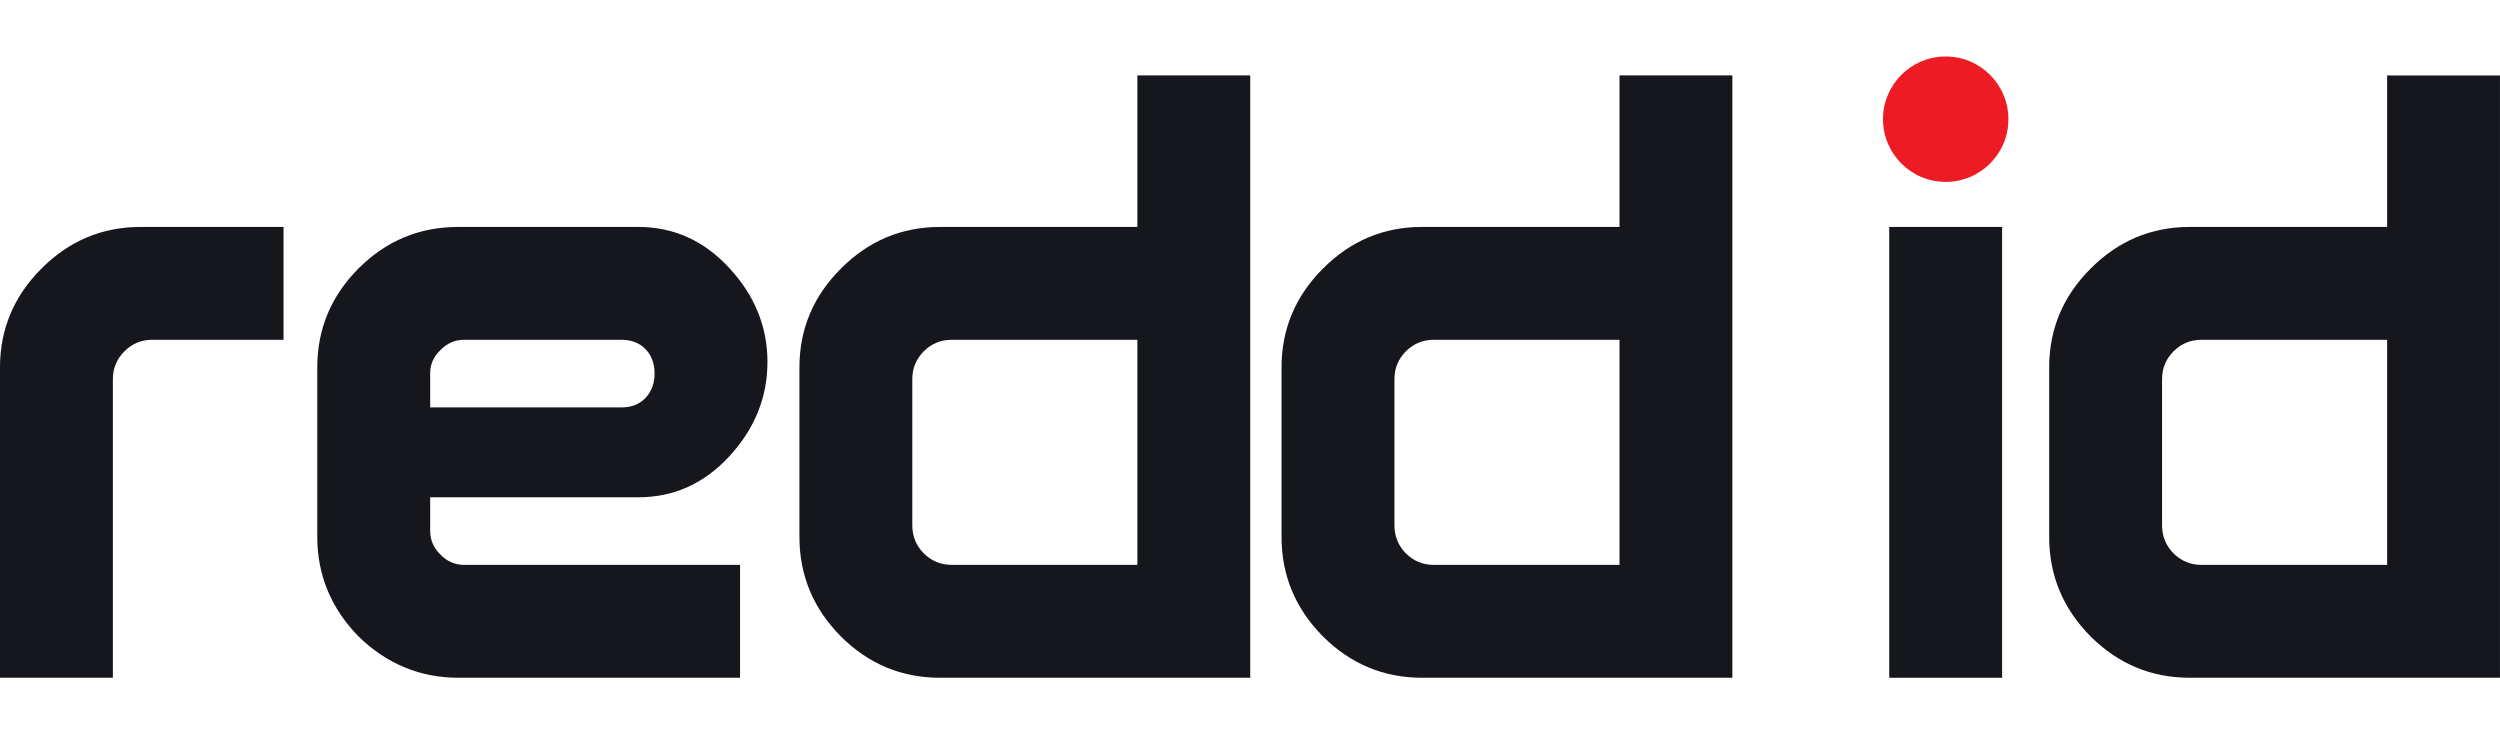
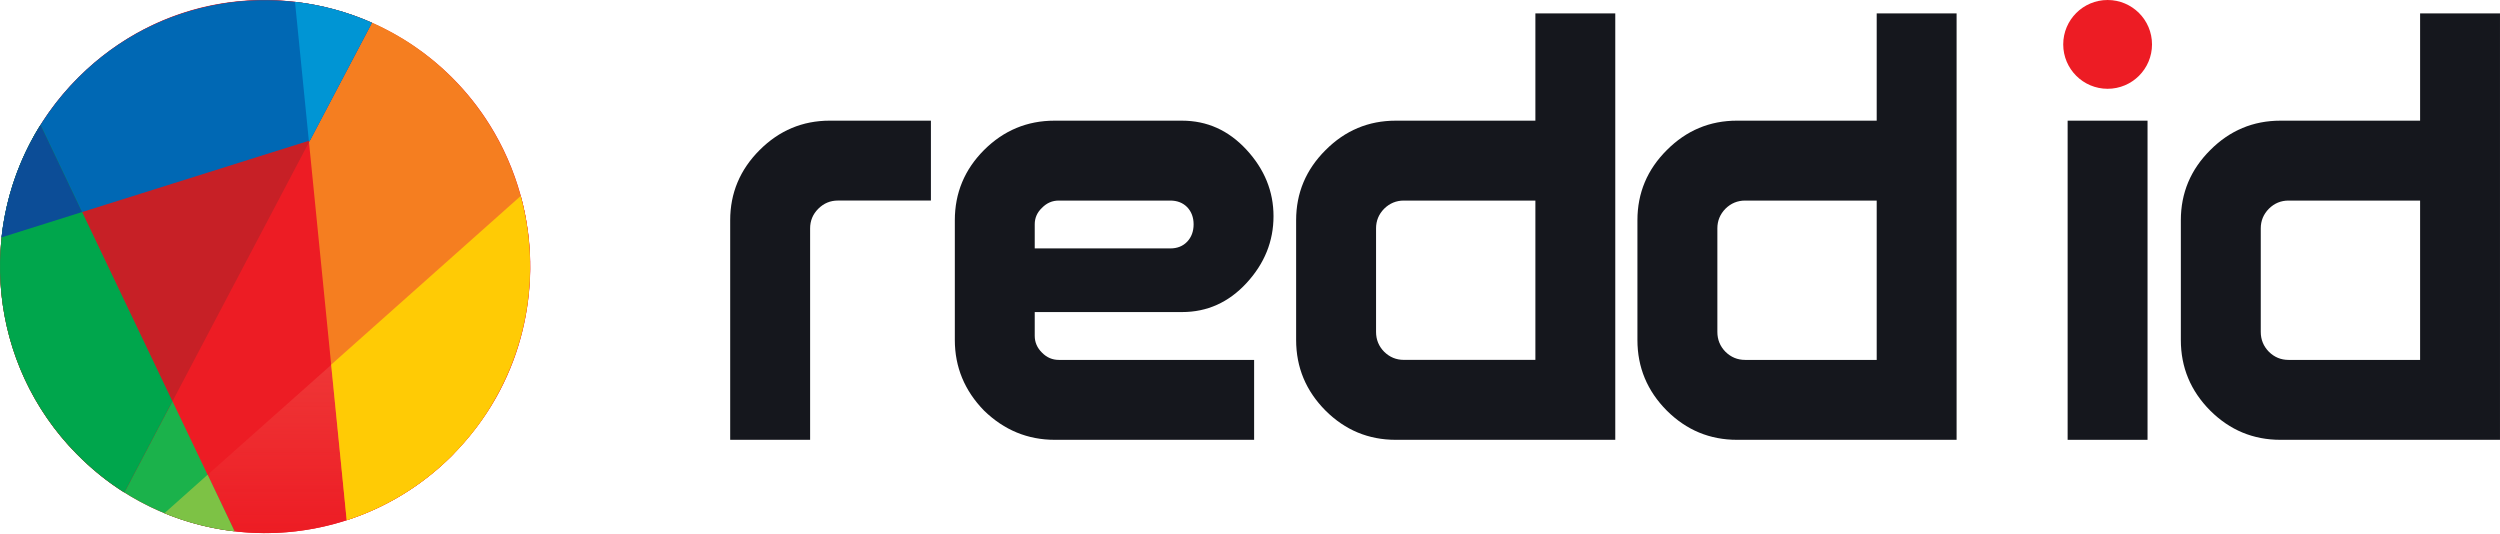
- <svg xmlns="http://www.w3.org/2000/svg" version="1.1" id="Layer_1" x="0px" y="0px" width="132.79px" height="40px" viewBox="48.394 0 132.79 40" enable-background="new 48.394 0 132.79 40" xml:space="preserve">
+ <svg xmlns="http://www.w3.org/2000/svg" version="1.1" id="Layer_1" x="0px" y="0px" width="187.578px" height="40px" viewBox="0 0 187.578 40" enable-background="new 0 0 187.578 40" xml:space="preserve">
  <g id="Text_1_">
-     <path fill="#15171D" d="M48.393,36h5.996V20.138c0-0.574,0.203-1.065,0.61-1.473c0.413-0.413,0.903-0.617,1.472-0.617h6.983v-5.995   h-7.586c-2.047,0-3.798,0.739-5.267,2.207c-1.468,1.468-2.208,3.219-2.208,5.267L48.393,36L48.393,36z" />
+     <path fill="#15171D" d="M54.788,33h5.996V17.139c0-0.575,0.203-1.065,0.61-1.474c0.413-0.413,0.903-0.617,1.472-0.617h6.982V9.053   h-7.586c-2.047,0-3.798,0.739-5.267,2.207c-1.468,1.468-2.208,3.219-2.208,5.267V33L54.788,33z" />
    <g>
-       <path fill="#15171D" d="M175.189,4.007v8.047h-10.477c-2.047,0-3.801,0.736-5.267,2.207c-1.473,1.467-2.207,3.219-2.207,5.267    v8.982c0,2.057,0.736,3.822,2.207,5.301c1.468,1.459,3.22,2.189,5.267,2.189h16.471v-8.047V12.054V4.007H175.189z M175.189,27.953    v2.051h-9.873c-0.567,0-1.059-0.203-1.471-0.609c-0.406-0.412-0.611-0.91-0.611-1.492v-7.771c0-0.567,0.203-1.06,0.611-1.473    c0.412-0.406,0.9-0.61,1.471-0.61h9.873V27.953z" />
-       <polygon fill="#15171D" points="154.738,36 148.742,36 148.742,12.054 154.738,12.054   " />
-       <circle fill="#ED1C24" cx="151.742" cy="6.331" r="3.331" />
+       <path fill="#15171D" d="M181.583,1.007v8.047h-10.478c-2.047,0-3.801,0.736-5.267,2.207c-1.473,1.467-2.207,3.219-2.207,5.267    v8.982c0,2.057,0.736,3.822,2.207,5.301c1.468,1.459,3.22,2.189,5.267,2.189h16.472v-8.047V9.054V1.007H181.583z M181.583,24.953    v2.051h-9.873c-0.567,0-1.06-0.203-1.471-0.609c-0.406-0.412-0.611-0.91-0.611-1.492v-7.771c0-0.567,0.203-1.06,0.611-1.473    c0.411-0.406,0.899-0.61,1.471-0.61h9.873V24.953z" />
+       <polygon fill="#15171D" points="161.132,33 155.137,33 155.137,9.054 161.132,9.054   " />
+       <circle fill="#ED1C24" cx="158.137" cy="3.331" r="3.331" />
    </g>
-     <path fill="#15171D" d="M134.416,4.006v8.047h-10.479c-2.047,0-3.8,0.736-5.266,2.207c-1.473,1.467-2.207,3.219-2.207,5.267v8.981   c0,2.059,0.736,3.822,2.207,5.303c1.467,1.459,3.219,2.189,5.266,2.189h16.473v-8.047V12.054V4.006H134.416z M134.416,27.953v2.051   h-9.873c-0.57,0-1.061-0.203-1.473-0.609c-0.405-0.412-0.609-0.91-0.609-1.492v-7.771c0-0.567,0.203-1.06,0.609-1.473   c0.412-0.406,0.901-0.61,1.473-0.61h9.873V27.953z" />
-     <path fill="#15171D" d="M71.787,29.459c-0.365-0.359-0.544-0.783-0.544-1.262v-1.783H82.3c1.879,0,3.489-0.723,4.829-2.172   c1.352-1.465,2.029-3.135,2.029-5.021c0-1.867-0.679-3.53-2.035-4.995c-1.341-1.448-2.949-2.172-4.835-2.172h-9.563   c-2.053,0-3.817,0.736-5.29,2.207c-1.46,1.467-2.189,3.22-2.189,5.265v8.981c0,2.035,0.73,3.802,2.196,5.304   C68.945,35.27,70.716,36,72.751,36h14.952v-5.996H73.05C72.57,30.004,72.145,29.826,71.787,29.459z M71.243,19.832   c0-0.479,0.178-0.89,0.544-1.238c0.357-0.365,0.776-0.545,1.256-0.545h8.372c0.521,0,0.944,0.167,1.269,0.497   c0.317,0.335,0.479,0.766,0.479,1.287c0,0.526-0.162,0.962-0.479,1.298c-0.324,0.34-0.748,0.508-1.269,0.508H71.243V19.832z" />
-     <path fill="#15171D" d="M108.807,4.006v8.047l-10.476,0.001c-2.047,0-3.799,0.736-5.266,2.207c-1.472,1.467-2.209,3.22-2.209,5.265   v8.981c0,2.06,0.737,3.822,2.209,5.304C94.531,35.27,96.284,36,98.331,36h16.471v-8.047V12.054V4.006H108.807z M108.807,27.953   v2.049h-9.873c-0.568,0-1.06-0.203-1.473-0.609c-0.406-0.41-0.609-0.908-0.609-1.49v-7.771c0-0.567,0.202-1.06,0.609-1.473   c0.414-0.406,0.904-0.61,1.473-0.61h9.873V27.953z" />
+     <path fill="#15171D" d="M140.811,1.006v8.047h-10.479c-2.047,0-3.8,0.736-5.267,2.207c-1.473,1.467-2.207,3.219-2.207,5.267v8.981   c0,2.059,0.736,3.822,2.207,5.303c1.468,1.459,3.22,2.189,5.267,2.189h16.474v-8.047V9.054V1.006H140.811z M140.811,24.953v2.051   h-9.873c-0.57,0-1.062-0.203-1.474-0.609c-0.405-0.412-0.608-0.91-0.608-1.492v-7.771c0-0.567,0.203-1.06,0.608-1.473   c0.412-0.406,0.901-0.61,1.474-0.61h9.873V24.953z" />
+     <path fill="#15171D" d="M78.182,26.459c-0.365-0.359-0.545-0.783-0.545-1.262v-1.783h11.057c1.88,0,3.49-0.723,4.83-2.172   c1.352-1.465,2.029-3.135,2.029-5.021c0-1.867-0.68-3.53-2.035-4.995c-1.342-1.448-2.949-2.172-4.836-2.172H79.12   c-2.053,0-3.816,0.736-5.29,2.207c-1.46,1.467-2.188,3.22-2.188,5.265v8.981c0,2.035,0.729,3.802,2.195,5.304   C75.339,32.27,77.11,33,79.145,33h14.953v-5.996H79.444C78.964,27.004,78.54,26.826,78.182,26.459z M77.637,16.832   c0-0.479,0.178-0.89,0.545-1.238c0.356-0.365,0.775-0.545,1.256-0.545h8.371c0.521,0,0.944,0.167,1.27,0.497   c0.316,0.335,0.479,0.766,0.479,1.287c0,0.526-0.162,0.962-0.479,1.298c-0.324,0.34-0.748,0.508-1.27,0.508H77.637V16.832z" />
+     <path fill="#15171D" d="M115.202,1.006v8.047l-10.477,0.001c-2.047,0-3.799,0.736-5.266,2.207c-1.473,1.467-2.209,3.22-2.209,5.265   v8.981c0,2.06,0.736,3.822,2.209,5.304c1.466,1.459,3.219,2.189,5.266,2.189h16.471v-8.047V9.054V1.006H115.202z M115.202,24.953   v2.049h-9.873c-0.568,0-1.061-0.203-1.473-0.609c-0.406-0.41-0.609-0.908-0.609-1.49v-7.771c0-0.567,0.202-1.06,0.609-1.473   c0.414-0.406,0.904-0.61,1.473-0.61h9.873V24.953z" />
+   </g>
+   <g>
+     <path fill="#ED1C24" d="M33.871,34.227c-7.813,7.762-20.405,7.691-28.126-0.174c-7.722-7.854-7.641-20.511,0.173-28.272   c9.499-9.443,24.826-6.798,31.175,4.165c1.95,3.375,2.873,7.239,2.666,11.136c-0.081,1.439-0.312,2.878-0.692,4.27   c-0.428,1.566-1.051,3.074-1.848,4.49C36.308,31.453,35.176,32.916,33.871,34.227z" />
+     <path fill="#ED1C24" d="M33.871,34.227L33.871,34.227c-5.851,5.812-14.38,7.228-21.536,4.281l26.742-23.783   c0.012,0.058,0.035,0.116,0.047,0.174c0.046,0.151,0.08,0.314,0.114,0.464c0.035,0.15,0.07,0.313,0.104,0.476   c0.035,0.163,0.069,0.313,0.093,0.476c0.034,0.163,0.058,0.313,0.081,0.476c0.022,0.162,0.046,0.313,0.069,0.476   c0.022,0.162,0.046,0.313,0.058,0.476c0.023,0.163,0.034,0.313,0.046,0.475c0.012,0.163,0.022,0.313,0.034,0.476   c0.013,0.162,0.023,0.324,0.023,0.476c0.012,0.163,0.012,0.325,0.012,0.477c0,0.162,0,0.324,0,0.475c0,0.162,0,0.326-0.012,0.476   c0,0.163-0.011,0.325-0.023,0.477c-0.012,0.162-0.022,0.324-0.034,0.475l0,0c-0.012,0.163-0.022,0.313-0.046,0.477   c-0.012,0.162-0.035,0.313-0.058,0.476l0,0c-0.023,0.162-0.047,0.313-0.069,0.476l0,0c-0.023,0.162-0.047,0.313-0.081,0.476   c-0.023,0.162-0.058,0.313-0.093,0.475c-0.034,0.164-0.069,0.314-0.104,0.477c-0.034,0.151-0.068,0.313-0.114,0.464   c-0.035,0.151-0.081,0.313-0.128,0.464c-0.046,0.151-0.092,0.314-0.138,0.465l0,0c-0.046,0.15-0.092,0.313-0.15,0.464l0,0   c-0.046,0.15-0.104,0.302-0.161,0.464c-0.058,0.151-0.116,0.302-0.173,0.453l0,0c-0.059,0.15-0.116,0.301-0.186,0.451l0,0   c-0.058,0.151-0.127,0.303-0.185,0.454c-0.069,0.149-0.138,0.301-0.196,0.439C37.739,28.67,37.67,28.81,37.6,28.96   c-0.068,0.15-0.148,0.29-0.218,0.44c-0.082,0.139-0.15,0.29-0.231,0.43c-0.08,0.139-0.162,0.29-0.242,0.43l0,0   c-0.081,0.139-0.174,0.278-0.254,0.417c-0.093,0.14-0.175,0.278-0.266,0.418l0,0c-0.093,0.139-0.185,0.278-0.277,0.406l0,0   c-0.092,0.139-0.196,0.266-0.289,0.406l0,0c-0.104,0.139-0.196,0.267-0.3,0.394l0,0c-0.104,0.128-0.208,0.267-0.312,0.395   c-0.104,0.128-0.22,0.255-0.323,0.384l0,0c-0.115,0.127-0.22,0.254-0.335,0.382l0,0c-0.115,0.128-0.23,0.256-0.346,0.371l0,0   C34.114,33.982,33.988,34.1,33.871,34.227z" />
+     <path fill="#F57E20" d="M33.871,34.227c-2.285,2.274-4.985,3.875-7.858,4.804L22.134,0.142   c10.619,1.207,18.167,10.511,17.613,20.94c-0.08,1.439-0.312,2.878-0.693,4.27c-0.426,1.566-1.05,3.074-1.847,4.49   C36.308,31.453,35.176,32.916,33.871,34.227z" />
+     <linearGradient id="SVGID_1_" gradientUnits="userSpaceOnUse" x1="172.059" y1="-209.725" x2="172.059" y2="-235" gradientTransform="matrix(1 0 0 -1 -146 -195)">
+       <stop offset="0" style="stop-color:#F05149" />
+       <stop offset="1" style="stop-color:#F05149;stop-opacity:0" />
+     </linearGradient>
+     <path fill="url(#SVGID_1_)" d="M33.871,34.227c-5.851,5.812-14.38,7.228-21.536,4.281l26.742-23.783   c0.646,2.378,0.854,4.873,0.601,7.332c-0.161,1.602-0.52,3.18-1.05,4.688C37.612,29.563,35.995,32.104,33.871,34.227z" />
+     <path fill="#FFCB05" d="M33.871,34.227c-2.285,2.274-4.985,3.875-7.858,4.804l-1.166-11.671l14.22-12.657   c0.646,2.378,0.854,4.872,0.601,7.332c-0.277,2.738-1.12,5.395-2.471,7.796C36.308,31.453,35.176,32.916,33.871,34.227z" />
+     <path fill="#1BB24B" d="M17.598,39.864c-4.339-0.498-8.541-2.435-11.853-5.812C-0.88,27.324-1.769,17.045,3.044,9.366   L17.598,39.864z" />
+     <path fill="#7DC245" d="M17.598,39.864c-1.8-0.208-3.565-0.661-5.263-1.356l3.243-2.89L17.598,39.864z" />
+     <path fill="#C72026" d="M9.334,36.953c-1.281-0.8-2.481-1.774-3.589-2.9c-7.722-7.854-7.641-20.511,0.173-28.272   c5.967-5.94,14.739-7.286,21.987-4.072L9.334,36.953z" />
+     <path fill="#0068B4" d="M0.112,17.812c0.484-4.397,2.412-8.667,5.794-12.031c5.979-5.94,14.751-7.286,21.999-4.072l-4.651,8.829   L0.112,17.812z" />
+     <path fill="#0095D4" d="M22.134,0.142c1.975,0.221,3.925,0.743,5.771,1.566l-4.721,8.968L22.134,0.142z" />
+     <path fill="#00A64C" d="M9.334,36.953c-1.281-0.8-2.481-1.774-3.589-2.9C-0.88,27.324-1.769,17.045,3.044,9.366l9.892,20.743   L9.334,36.953z" />
+     <path fill="#0C4D97" d="M0.112,17.812c0.323-2.959,1.293-5.848,2.932-8.446l3.116,6.543L0.112,17.812z" />
  </g>
</svg>
